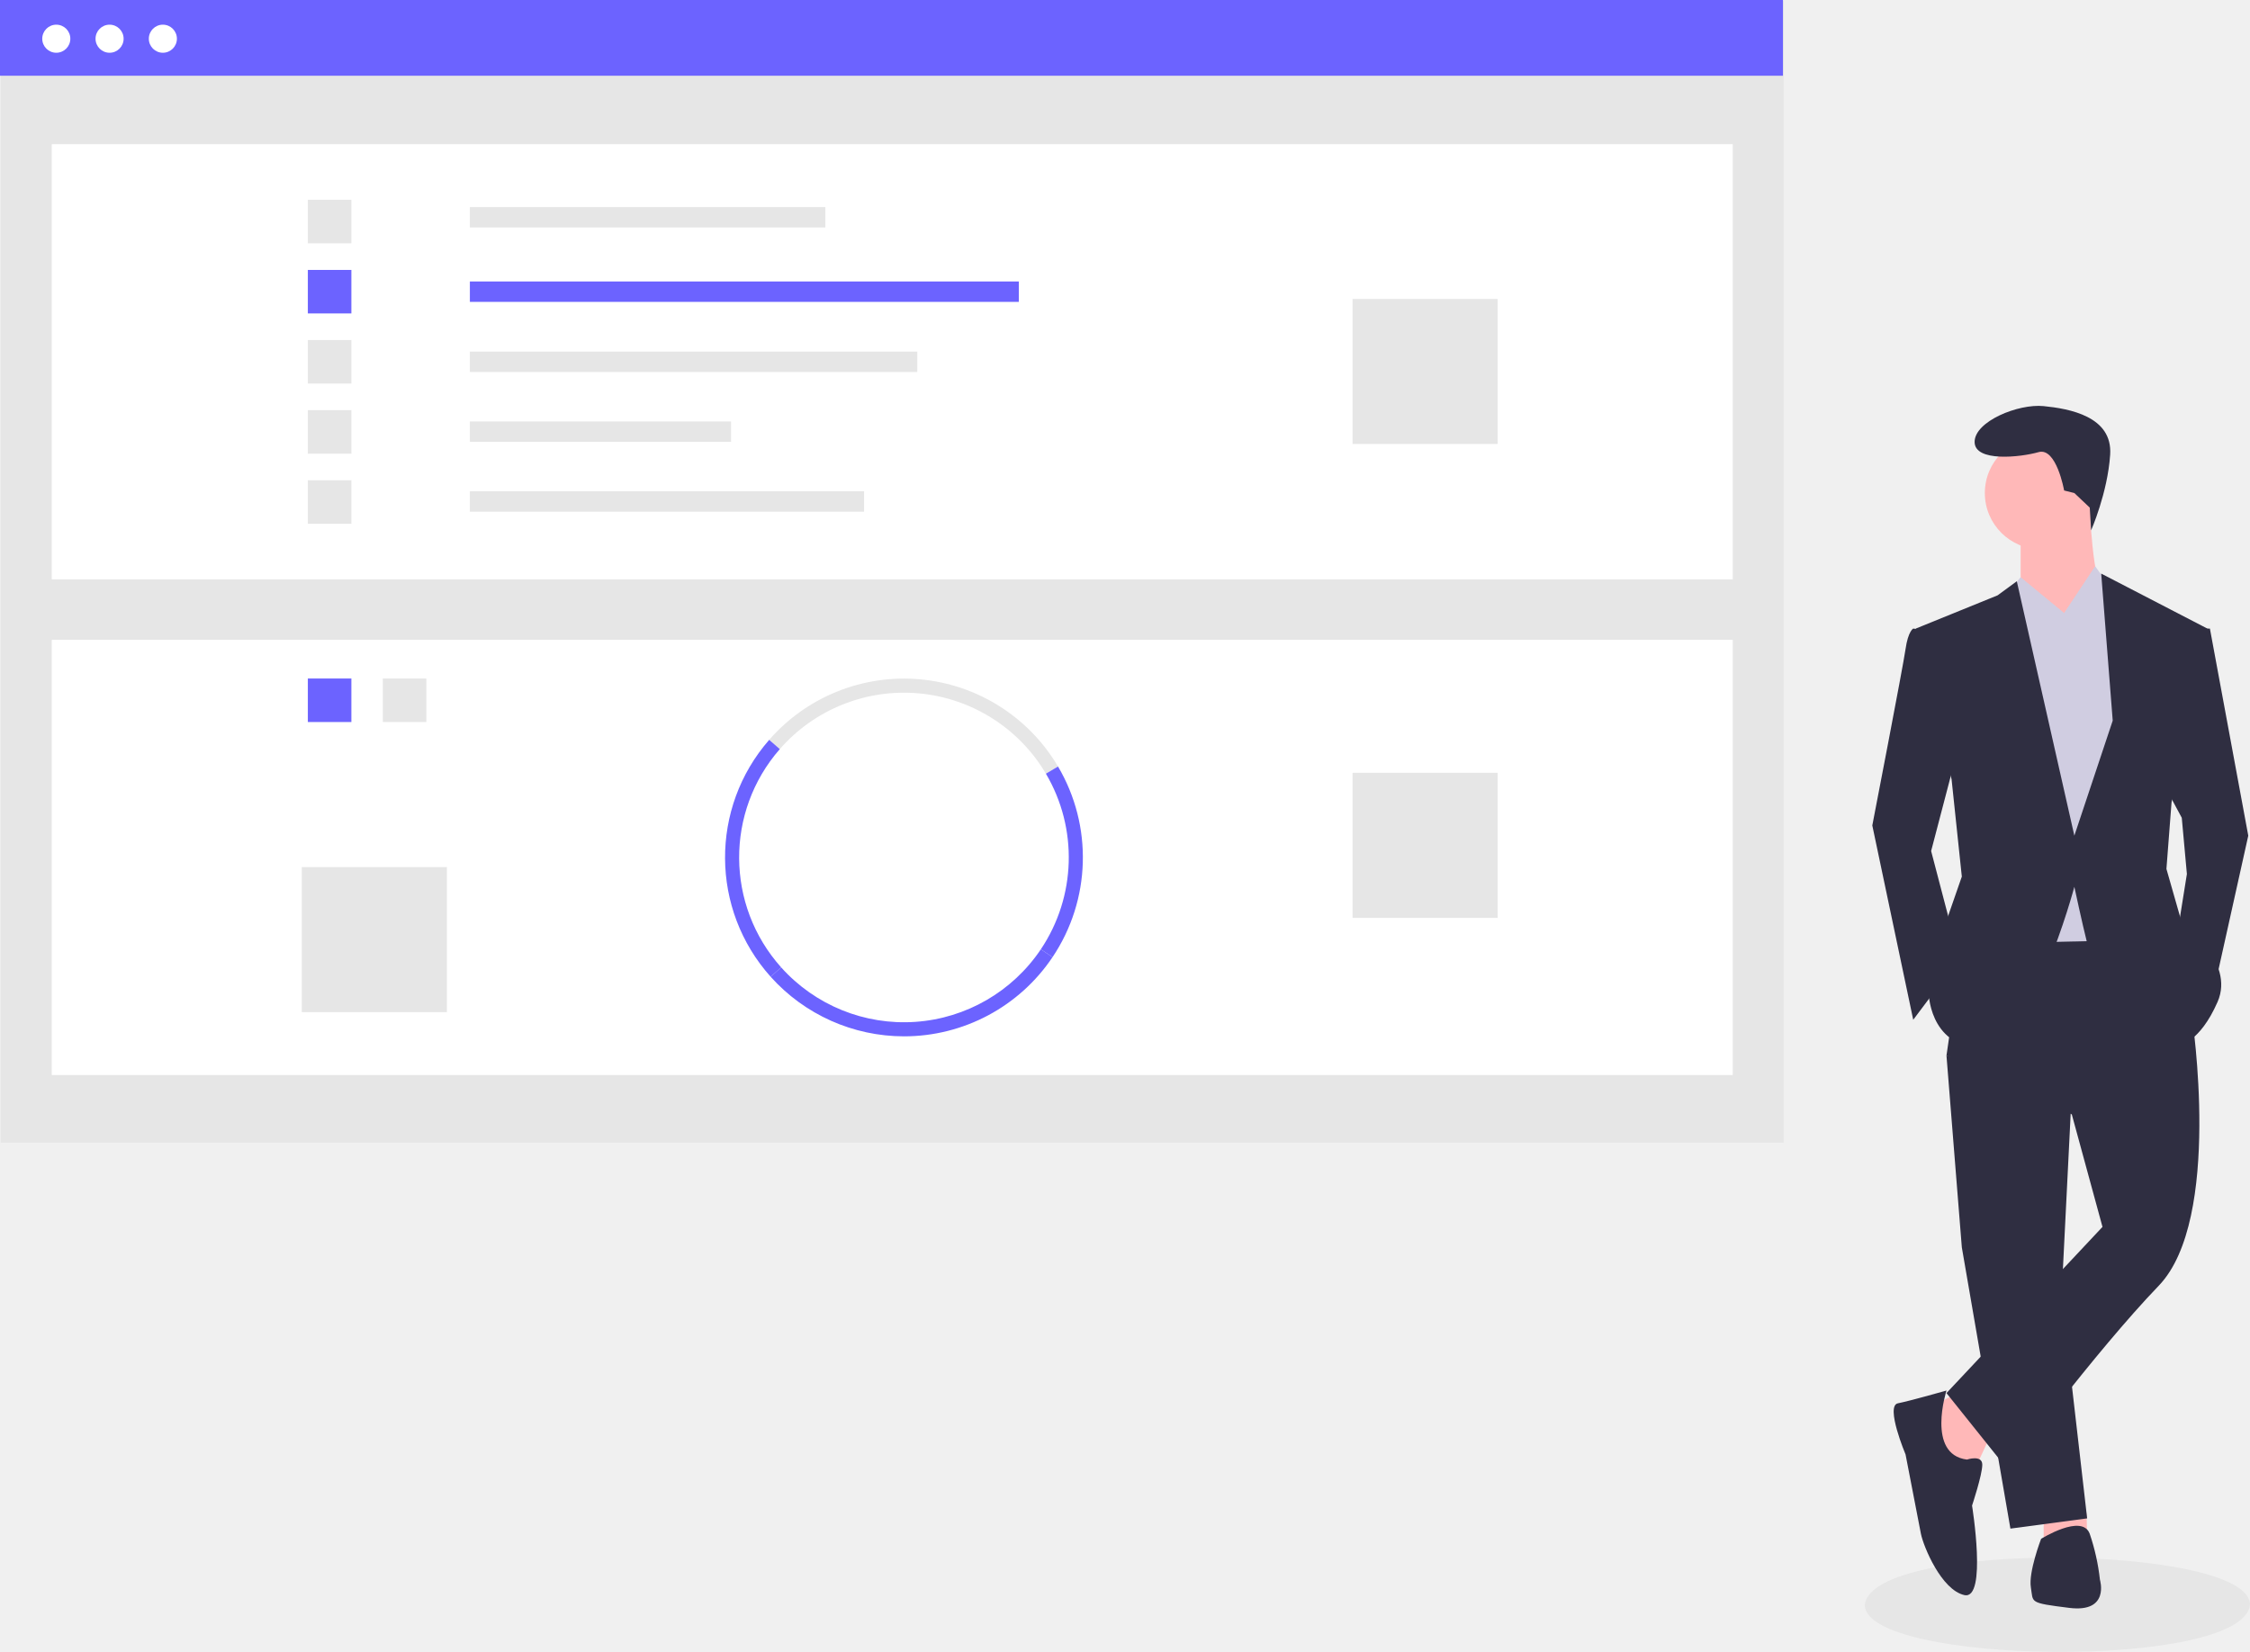
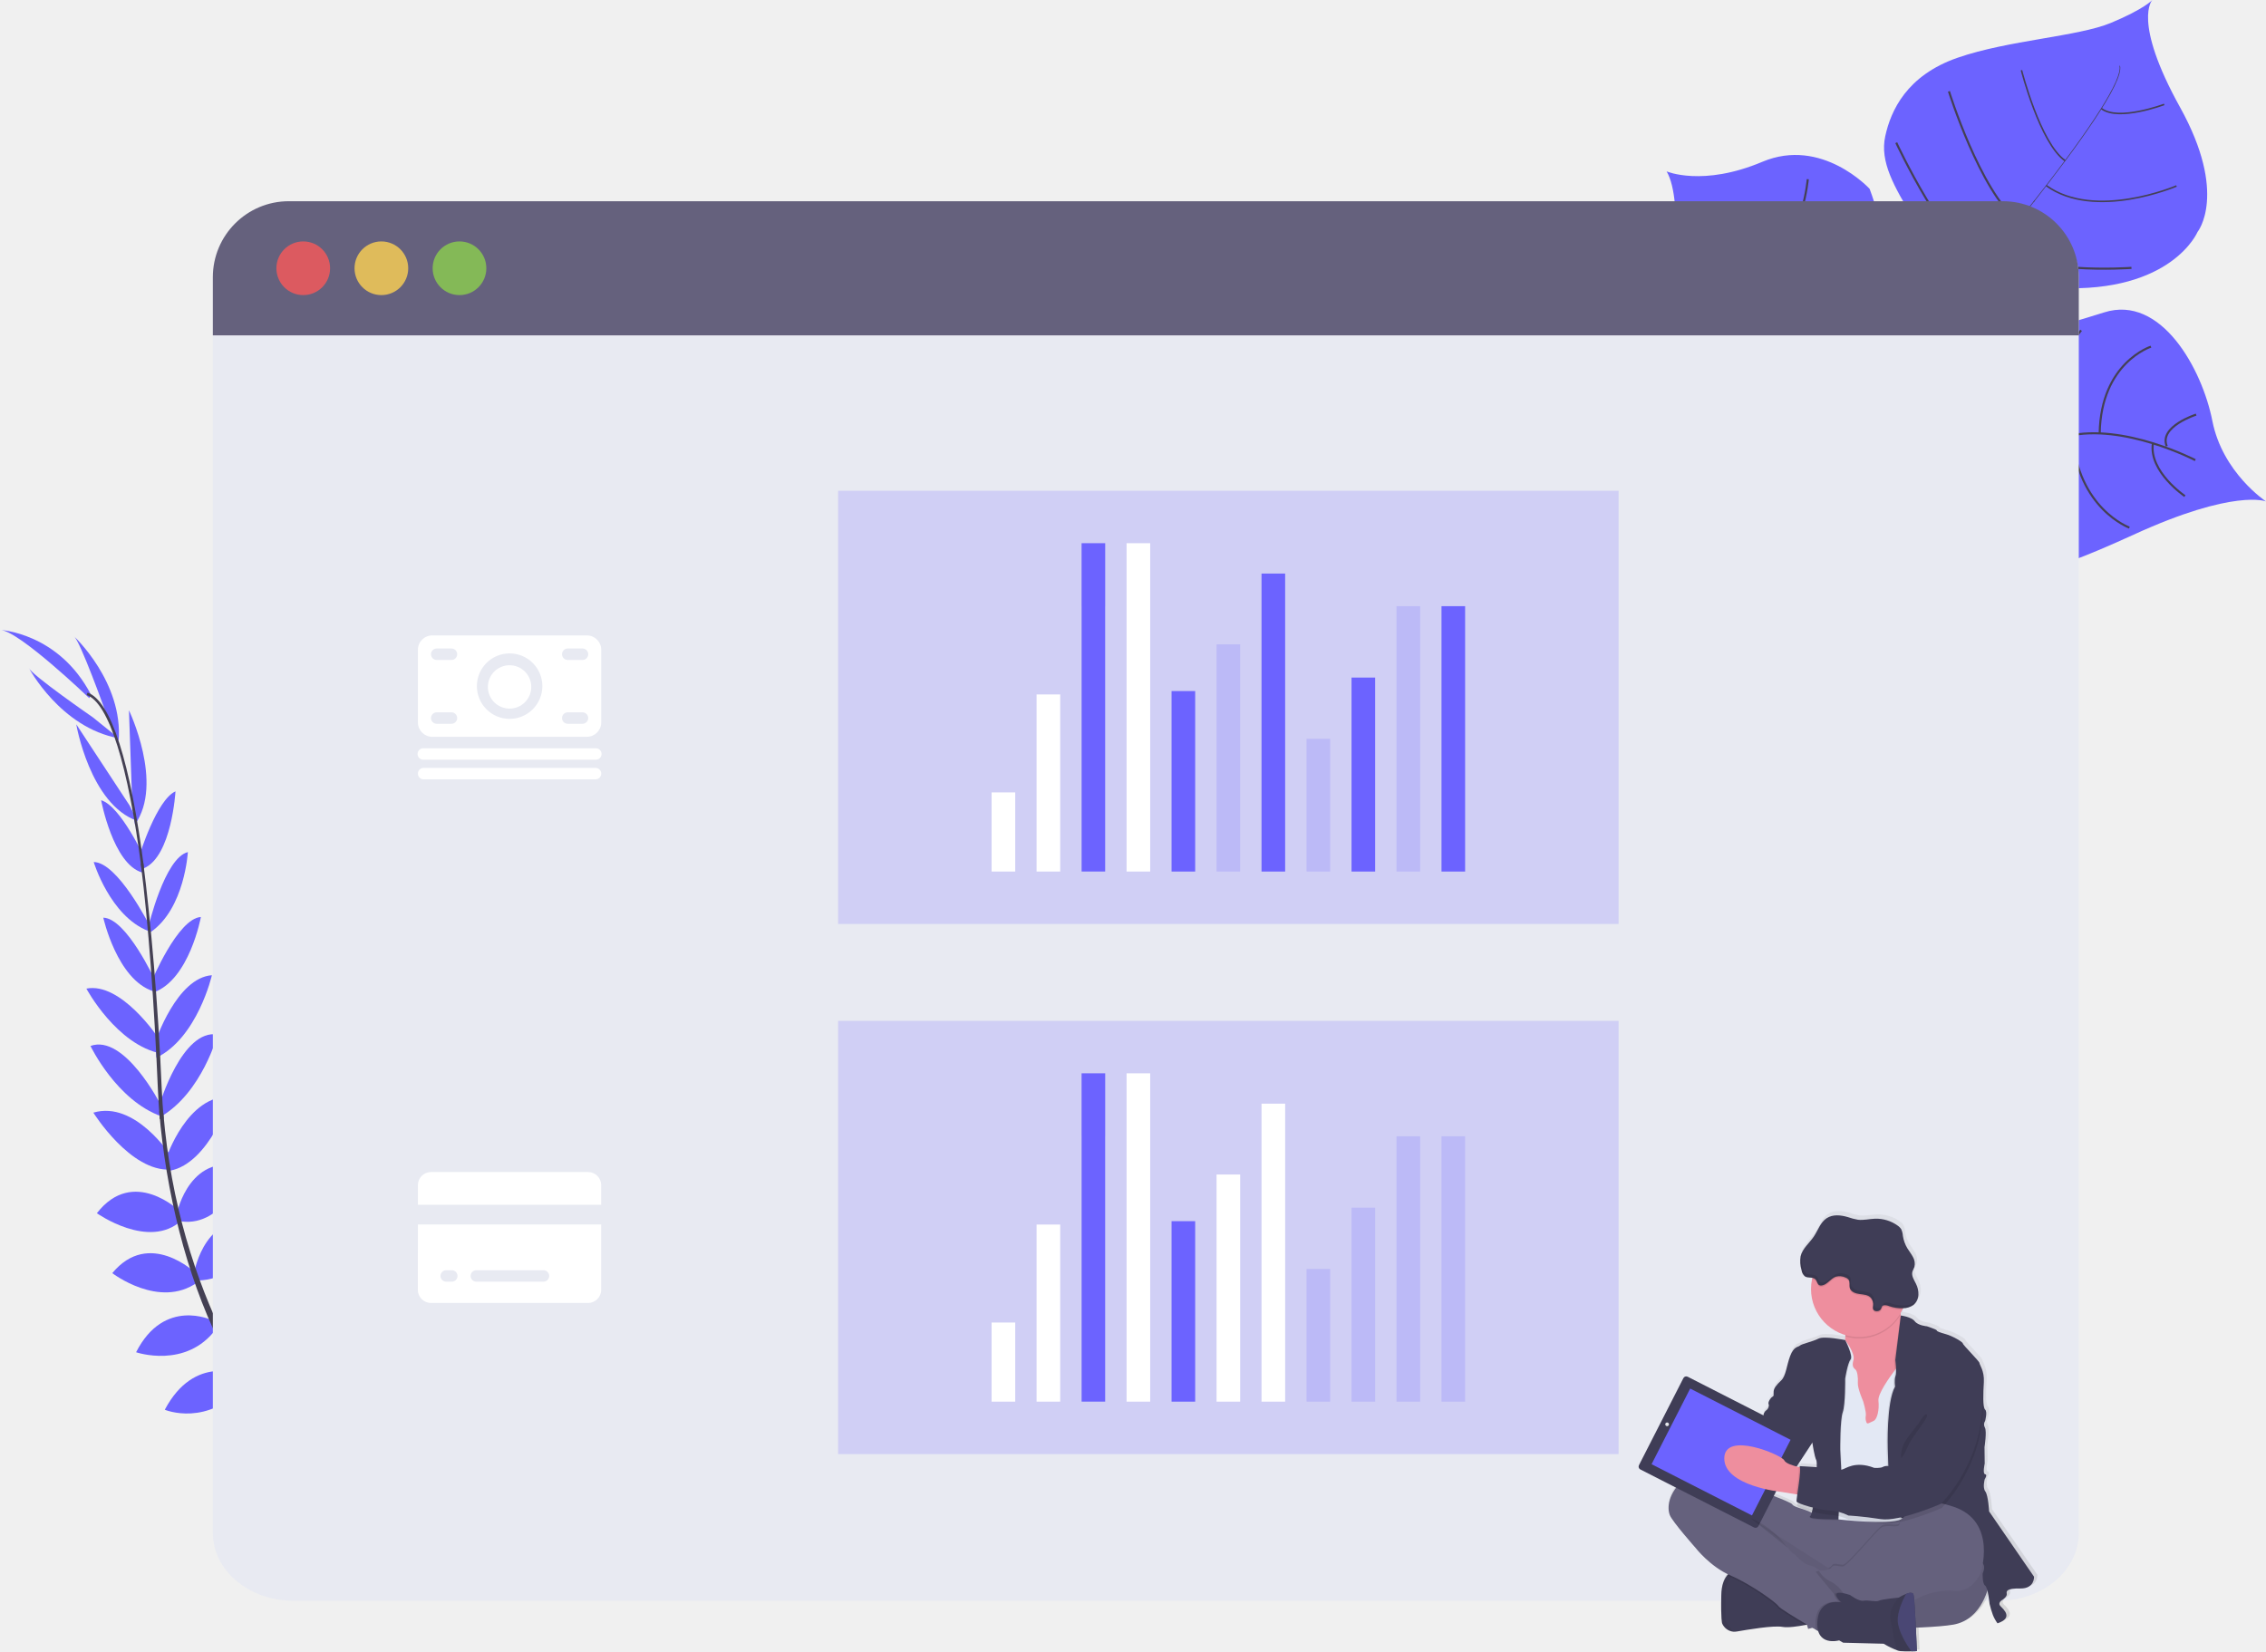
- <svg xmlns="http://www.w3.org/2000/svg" id="a17dd300-7621-4978-a344-c06233c14e82" data-name="Layer 1" width="887.876" height="652.024" viewBox="0 0 887.876 652.024">
-   <path d="M1043.938,757.411c-2.845,25.876-152.226,23.704-151.999-.002C894.784,731.535,1044.164,733.707,1043.938,757.411Z" transform="translate(-156.062 -123.988)" fill="#e6e6e6" />
-   <polygon points="785.259 567.02 779.204 580.14 768.102 579.131 761.038 555.918 772.139 549.863 785.259 567.02" fill="#ffb8b8" />
-   <polygon points="823.372 597.237 823.611 606.38 806.454 607.39 806.454 596.288 823.372 597.237" fill="#ffb8b8" />
-   <polygon points="817.555 430.772 813.518 511.511 823.611 599.316 793.333 603.353 774.158 492.336 768.102 416.642 817.555 430.772" fill="#2f2e41" />
-   <path d="M1021.052,525.492s12.111,79.73-13.12,105.971-59.545,72.666-59.545,72.666L924.164,673.851l61.564-65.601L973.617,563.843l-49.453-23.213,8.074-55.508,72.666-1.009Z" transform="translate(-156.062 -123.988)" fill="#2f2e41" />
-   <circle cx="805.444" cy="194.609" r="22.203" fill="#ffb8b8" />
-   <path d="M980.682,323.643s1.009,31.287,6.055,35.324-18.166,21.194-18.166,21.194l-15.139-24.222V333.735Z" transform="translate(-156.062 -123.988)" fill="#ffb8b8" />
-   <polygon points="814.528 242.043 826.781 223.541 833.703 232.96 843.796 261.219 835.722 371.226 788.287 372.236 782.232 246.08 797.37 227.914 814.528 242.043" fill="#d0cde1" />
-   <path d="M919.118,373.096l-8.074-1.009s-2.018,1.009-3.028,8.074-13.12,69.638-13.12,69.638l16.148,76.703,18.166-24.222L918.109,459.891l11.102-42.388Z" transform="translate(-156.062 -123.988)" fill="#2f2e41" />
-   <polygon points="865.999 248.099 872.054 248.099 887.193 329.847 873.064 393.43 858.934 370.217 862.971 344.986 860.953 322.783 853.888 309.662 865.999 248.099" fill="#2f2e41" />
-   <path d="M932.238,700.091s6.055-2.018,6.055,2.018-4.037,16.148-4.037,16.148,6.055,37.342-3.028,35.324-16.148-19.176-17.157-24.222-6.055-31.287-6.055-31.287-8.074-19.176-3.028-20.185,19.176-5.046,19.176-5.046S916.09,698.072,932.238,700.091Z" transform="translate(-156.062 -123.988)" fill="#2f2e41" />
-   <path d="M961.506,731.378s16.148-10.092,19.176-2.018a84.801,84.801,0,0,1,4.037,18.166s4.037,13.12-12.111,11.102-14.129-2.018-15.139-8.074S961.506,731.378,961.506,731.378Z" transform="translate(-156.062 -123.988)" fill="#2f2e41" />
-   <path d="M974.626,318.597l-4.037-1.009s-3.028-17.157-10.092-15.139-25.231,4.037-25.231-4.037,17.157-15.139,27.25-14.129,27.25,4.037,26.24,19.176-7.522,29.865-7.522,29.865l-.526-8.976Z" transform="translate(-156.062 -123.988)" fill="#2f2e41" />
-   <polygon points="797.37 254.154 814.528 242.043 797.37 227.914 791.414 235.062 797.37 254.154" fill="#d0cde1" />
-   <polygon points="829.666 253.145 814.528 242.043 826.638 223.877 833.703 232.96 829.666 253.145" fill="#d0cde1" />
-   <path d="M912.053,372.087l32.296-13.12,7.569-5.551,22.708,100.42,15.139-45.416-4.542-58.032,41.884,21.699-14.129,68.629-2.018,26.24,6.055,21.194s21.194,15.139,14.129,31.287-15.139,17.157-15.139,17.157-34.314-32.296-36.333-40.37-5.046-22.203-5.046-22.203-17.157,64.592-37.342,63.582-20.185-22.203-20.185-22.203l5.046-22.203,8.074-23.213-4.037-38.351Z" transform="translate(-156.062 -123.988)" fill="#2f2e41" />
-   <rect x="0.3" y="0.399" width="703.576" height="450.601" fill="#e6e6e6" />
-   <rect x="20.419" y="56.915" width="663.338" height="171.773" fill="#fff" />
-   <rect x="185.418" y="81.727" width="140.281" height="8.053" fill="#e6e6e6" />
-   <rect x="185.418" y="111.101" width="216.625" height="8.053" fill="#6c63ff" />
-   <rect x="185.418" y="138.776" width="176.544" height="8.053" fill="#e6e6e6" />
-   <rect x="185.418" y="166.346" width="103.064" height="8.053" fill="#e6e6e6" />
-   <rect x="185.418" y="193.916" width="155.55" height="8.053" fill="#e6e6e6" />
-   <rect x="121.481" y="78.864" width="17.177" height="17.177" fill="#e6e6e6" />
-   <rect x="121.481" y="106.539" width="17.177" height="17.177" fill="#6c63ff" />
-   <rect x="121.481" y="134.213" width="17.177" height="17.177" fill="#e6e6e6" />
-   <rect x="121.481" y="161.888" width="17.177" height="17.177" fill="#e6e6e6" />
-   <rect x="121.481" y="189.562" width="17.177" height="17.177" fill="#e6e6e6" />
-   <rect x="533.736" y="117.99" width="57.258" height="57.258" fill="#e6e6e6" />
-   <rect x="20.419" y="252.546" width="663.338" height="171.773" fill="#fff" />
-   <rect x="151.064" y="267.812" width="17.177" height="17.177" fill="#e6e6e6" />
-   <rect x="121.481" y="267.812" width="17.177" height="17.177" fill="#6c63ff" />
-   <path d="M568.786,429.363a65.046,65.046,0,0,0-105.003-9.7l-4.186-3.658a70.594,70.594,0,0,1,113.973,10.526Z" transform="translate(-156.062 -123.988)" fill="#e6e6e6" />
-   <path d="M571.405,501.782l-4.613-3.102a65.078,65.078,0,0,0,1.994-69.316l4.784-2.832a70.637,70.637,0,0,1-2.164,75.25Z" transform="translate(-156.062 -123.988)" fill="#6c63ff" />
-   <path d="M460.176,509.527a70.59,70.59,0,0,1-.579-93.521l4.186,3.658a65.031,65.031,0,0,0,.534,86.154Z" transform="translate(-156.062 -123.988)" fill="#6c63ff" />
-   <path d="M512.776,533.04a70.709,70.709,0,0,1-52.6-23.514l4.141-3.709a65.043,65.043,0,0,0,102.476-7.138l4.613,3.102A70.554,70.554,0,0,1,512.776,533.04Z" transform="translate(-156.062 -123.988)" fill="#6c63ff" />
-   <rect x="533.736" y="305.032" width="57.258" height="57.258" fill="#e6e6e6" />
-   <rect x="119.095" y="342.249" width="57.258" height="57.258" fill="#e6e6e6" />
-   <rect width="703.576" height="29.89" fill="#6c63ff" />
-   <circle cx="22.212" cy="15.282" r="5.54" fill="#fff" />
-   <circle cx="43.241" cy="15.282" r="5.54" fill="#fff" />
-   <circle cx="64.269" cy="15.282" r="5.54" fill="#fff" />
+ <svg xmlns="http://www.w3.org/2000/svg" id="f885adbf-893a-4cbc-9f2f-51541a368feb" data-name="Layer 1" width="1090.76" height="795.07" viewBox="0 0 1090.76 795.07">
+   <defs>
+     <linearGradient id="b2e9a30e-d699-40a8-8c6a-b63a5f54a941" x1="946.56" y1="846.78" x2="946.56" y2="635.52" gradientUnits="userSpaceOnUse">
+       <stop offset="0" stop-color="gray" stop-opacity="0.25" />
+       <stop offset="0.54" stop-color="gray" stop-opacity="0.12" />
+       <stop offset="1" stop-color="gray" stop-opacity="0.1" />
+     </linearGradient>
+   </defs>
+   <path d="M1145.38,293.87s-15.23-6.19-63.68,16-54.5,19.4-67.05,16-19.53-4.21-33-22.77c0,0-9.48-51.4-18.66-59.37s-48.18,4.54-48.18,4.54S868.06,259,859.15,196.54c0,0,6.32-47.11-2.29-61.56,0,0,17.38,7.49,46.06-4.61s51.65,13,51.65,13,7.23,18.73,6.47,29.89,3.83,15.36,17.51,10c0,0,6.72-9.56-2.8-25.36s-16.31-27.57-13.65-39.85,10.29-29.28,34.83-37.79,57.87-10.15,73.87-16.81,19.87-11,19.87-11-9.84,9.86,13.35,51.68,8.41,60,8.41,60-12.34,29.4-66.81,27c0,0-52.49,1.92-23.87,24.18,0,0,18.32-3.73,45.72-12.44s47.18,27.23,52.09,52.24S1145.38,293.87,1145.38,293.87Z" transform="translate(-54.62 -52.46)" fill="#6c63ff" />
+   <path d="M1074.83,84.17l.28-.07c2.11,8-21.35,40-41.4,65.53l-.24-.18C1061.76,113.49,1076.45,90.31,1074.83,84.17Z" transform="translate(-54.62 -52.46)" fill="#444053" />
+   <path d="M1033.89,148.92l.12.33c-16,20.36-36.17,44.66-52.29,62.66-1.53,1.72-3.06,3.52-4.53,5.36l-.46-.37c1.48-1.85,3-3.66,4.55-5.38C997.4,193.53,1017.88,169.28,1033.89,148.92Z" transform="translate(-54.62 -52.46)" fill="#444053" />
+   <path d="M977.12,216.41l.32.55c-29.34,36.63-31.28,93.51-31.35,94l-6.19-7.14C940,303.32,947.57,253.3,977.12,216.41Z" transform="translate(-54.62 -52.46)" fill="#444053" />
+   <path d="M1111.35,274s-34.6-18-61.56-11.53-87.67-22.81-87.67-22.81-25.77-10.47-31-22.41c0,0-17.69-18.69-18.7-28.38s-18.22-34-29.45-34.93" transform="translate(-54.62 -52.46)" fill="none" stroke="#444053" stroke-miterlimit="10" />
+   <path d="M1106.34,291.32s-17.42-11.74-15.4-25.42" transform="translate(-54.62 -52.46)" fill="none" stroke="#444053" stroke-miterlimit="10" />
+   <path d="M1079.61,306.48s-24.91-9.05-27.42-44.52" transform="translate(-54.62 -52.46)" fill="none" stroke="#444053" stroke-miterlimit="10" />
+   <path d="M1039.4,315.66s-23.81-19.76-15.91-54.28" transform="translate(-54.62 -52.46)" fill="none" stroke="#444053" stroke-miterlimit="10" />
+   <path d="M991.09,306s-15.87-33.25-1.75-54.89" transform="translate(-54.62 -52.46)" fill="none" stroke="#444053" stroke-miterlimit="10" />
+   <path d="M1111.75,252.08s-18,5.72-14.15,15.2" transform="translate(-54.62 -52.46)" fill="none" stroke="#444053" stroke-miterlimit="10" />
+   <path d="M1090,219.37s-24.11,7.65-24.68,41.76" transform="translate(-54.62 -52.46)" fill="none" stroke="#444053" stroke-miterlimit="10" />
+   <path d="M1056.38,211.5s-21.94,27.09-20.34,51.71" transform="translate(-54.62 -52.46)" fill="none" stroke="#444053" stroke-miterlimit="10" />
+   <path d="M1018,222.12s-21.8,20.84-19,32.43" transform="translate(-54.62 -52.46)" fill="none" stroke="#444053" stroke-miterlimit="10" />
+   <path d="M1004.8,214.76s-20.44,3.67-23.3-3" transform="translate(-54.62 -52.46)" fill="none" stroke="#444053" stroke-miterlimit="10" />
+   <path d="M978.24,190.08s10.33,13.68,13,10.62" transform="translate(-54.62 -52.46)" fill="none" stroke="#444053" stroke-miterlimit="10" />
+   <path d="M1080.62,181.43s-51.53,3.74-63.19-11.79" transform="translate(-54.62 -52.46)" fill="none" stroke="#444053" stroke-miterlimit="10" />
+   <path d="M967.4,121.16s24.18,51.9,41.73,58.51" transform="translate(-54.62 -52.46)" fill="none" stroke="#444053" stroke-miterlimit="10" />
+   <path d="M992.76,96.44s14.85,47.74,33.25,62.64" transform="translate(-54.62 -52.46)" fill="none" stroke="#444053" stroke-miterlimit="10" />
+   <path d="M1102.3,142s-39.18,16.82-62.71-.19" transform="translate(-54.62 -52.46)" fill="none" stroke="#444053" stroke-miterlimit="10" stroke-width="0.75" />
+   <path d="M1027.67,86.26s8.95,35.1,21,43.57" transform="translate(-54.62 -52.46)" fill="none" stroke="#444053" stroke-miterlimit="10" stroke-width="0.75" />
+   <path d="M1096.39,102.73s-22,8.33-30.25,2" transform="translate(-54.62 -52.46)" fill="none" stroke="#444053" stroke-miterlimit="10" stroke-width="0.75" />
+   <path d="M959.38,201.55s-.06,30.59-8.34,32.76" transform="translate(-54.62 -52.46)" fill="none" stroke="#444053" stroke-miterlimit="10" />
+   <path d="M891.3,241.18S924.37,244,939.62,227" transform="translate(-54.62 -52.46)" fill="none" stroke="#444053" stroke-miterlimit="10" />
+   <path d="M950.84,165.41s-8,31-30.08,39.38" transform="translate(-54.62 -52.46)" fill="none" stroke="#444053" stroke-miterlimit="10" />
+   <path d="M871.46,208.5s23.41,8.14,43.54-12.59" transform="translate(-54.62 -52.46)" fill="none" stroke="#444053" stroke-miterlimit="10" />
+   <path d="M924.81,138.74s-2.21,26.35-16.53,38.68" transform="translate(-54.62 -52.46)" fill="none" stroke="#444053" stroke-miterlimit="10" />
+   <path d="M872.35,168.35s19.43.13,24-6.2" transform="translate(-54.62 -52.46)" fill="none" stroke="#444053" stroke-miterlimit="10" />
+   <path d="M242.53,795.07s13.31-8.78,26.5-2.53c0,0-4.06,7.82-20.76,7.08Z" transform="translate(-54.62 -52.46)" fill="#6c63ff" />
+   <path d="M240.9,795.54S236.85,811,247,821.45c0,0,6.11-6.36.05-21.93Z" transform="translate(-54.62 -52.46)" fill="#6c63ff" />
+   <path d="M224.3,780.74s1-13.12,30.6-8.77c0,0,.14,8.46-10.26,12.47S229.49,785.07,224.3,780.74Z" transform="translate(-54.62 -52.46)" fill="#6c63ff" />
+   <path d="M222.48,780.65s-12.52,4-1.36,31.79c0,0,8.26-1.84,9.72-12.89S227.91,784.67,222.48,780.65Z" transform="translate(-54.62 -52.46)" fill="#6c63ff" />
+   <path d="M205.71,762s-1.69-21.58,28.57-19.36c0,0,2.15,19.53-23.22,24.55Z" transform="translate(-54.62 -52.46)" fill="#6c63ff" />
+   <path d="M185.72,737.68s4.14-24.45,34.39-17.16c0,0,.12,21.14-29.46,23Z" transform="translate(-54.62 -52.46)" fill="#6c63ff" />
+   <path d="M171.1,712.5s7-23.88,36.92-16.69c0,0-7.13,21.42-34.93,21.09Z" transform="translate(-54.62 -52.46)" fill="#6c63ff" />
+   <path d="M157.22,687.9s6.79-24.72,35.72-17.3c0,0-9.66,23.49-33.82,21.51Z" transform="translate(-54.62 -52.46)" fill="#6c63ff" />
+   <path d="M148.27,664.53s5.22-30.23,32.2-23.54c0,0-7.84,27.5-30.21,27.94Z" transform="translate(-54.62 -52.46)" fill="#6c63ff" />
+   <path d="M139.88,636.3s6.27-30.47,33.54-21.61c0,0-10.71,28.8-31.64,25.82Z" transform="translate(-54.62 -52.46)" fill="#6c63ff" />
+   <path d="M134.69,610s9.94-30.48,31.05-29.65c0,0-10.17,32.19-29.29,35.76Z" transform="translate(-54.62 -52.46)" fill="#6c63ff" />
+   <path d="M131.39,584.39s10.82-36.69,28-33.85c0,0-7.49,28-27.39,39.57Z" transform="translate(-54.62 -52.46)" fill="#6c63ff" />
+   <path d="M129.51,553.77S139.66,523.2,156.62,522c0,0-6.91,30.08-26.73,39.73Z" transform="translate(-54.62 -52.46)" fill="#6c63ff" />
+   <path d="M127.46,525.26s12.66-30.61,23.86-31.3c0,0-5.49,30.14-22.74,36.32Z" transform="translate(-54.62 -52.46)" fill="#6c63ff" />
+   <path d="M126.05,498.71s7.78-33.24,19-36c0,0-1.53,27.18-17.85,38.48Z" transform="translate(-54.62 -52.46)" fill="#6c63ff" />
+   <path d="M121.85,464s8.18-26.49,17.24-30.53c0,0-1.79,31.23-15.14,37Z" transform="translate(-54.62 -52.46)" fill="#6c63ff" />
+   <path d="M118.34,441.14l-1.65-46.71s16.92,35.26,2.9,54.95Z" transform="translate(-54.62 -52.46)" fill="#6c63ff" />
+   <path d="M105.26,394.72s-12.2-34.11-15.13-36c0,0,23.93,22.13,21.59,50.6Z" transform="translate(-54.62 -52.46)" fill="#6c63ff" />
+   <path d="M204.89,761.89s-21.46-2.81-20.82,27.52c0,0,19.4,3.16,25.73-21.92Z" transform="translate(-54.62 -52.46)" fill="#6c63ff" />
+   <path d="M184.7,736.87s-24.8-.09-22.78,31c0,0,20.81,3.72,27.68-25.1Z" transform="translate(-54.62 -52.46)" fill="#6c63ff" />
+   <path d="M170.86,714.51S148.35,704,133.94,731.2c0,0,20.8,8.79,38.91-12.29Z" transform="translate(-54.62 -52.46)" fill="#6c63ff" />
+   <path d="M156.72,688.13s-23.05-11.24-36.59,15.39c0,0,24,8.26,38.49-11.18Z" transform="translate(-54.62 -52.46)" fill="#6c63ff" />
+   <path d="M148.56,665.19s-22.18-21.2-39.89.24c0,0,22.67,17.44,40.91,4.48Z" transform="translate(-54.62 -52.46)" fill="#6c63ff" />
+   <path d="M141.14,635.58s-22.32-21.68-39.89,1c0,0,25.06,17.78,40.68,3.55Z" transform="translate(-54.62 -52.46)" fill="#6c63ff" />
+   <path d="M137,609.16s-17.19-27-37.44-21c0,0,17.84,28.66,37.25,27.38Z" transform="translate(-54.62 -52.46)" fill="#6c63ff" />
+   <path d="M131.9,584.22s-17.35-34.09-33.72-28.17c0,0,12.49,26.2,34.16,33.9Z" transform="translate(-54.62 -52.46)" fill="#6c63ff" />
+   <path d="M130.7,552s-17.81-26.84-34.5-23.56c0,0,14.56,27.21,36.23,31.32Z" transform="translate(-54.62 -52.46)" fill="#6c63ff" />
+   <path d="M129.34,524.66s-13.8-30.11-25-30.37c0,0,6.63,29.9,24.1,35.43Z" transform="translate(-54.62 -52.46)" fill="#6c63ff" />
+   <path d="M126.61,498.05s-15.35-30.49-26.88-30.55c0,0,7.86,26.07,26.36,33.24Z" transform="translate(-54.62 -52.46)" fill="#6c63ff" />
+   <path d="M124.3,465.84s-11.48-25.24-21-28.1c0,0,5.74,30.76,19.72,34.79Z" transform="translate(-54.62 -52.46)" fill="#6c63ff" />
+   <path d="M117,440.26,91.33,401.19s6.57,38.54,29.39,46.52Z" transform="translate(-54.62 -52.46)" fill="#6c63ff" />
+   <path d="M99.37,397.87S69.56,377.29,68.48,374c0,0,15.21,28.83,43.32,33.91Z" transform="translate(-54.62 -52.46)" fill="#6c63ff" />
+   <path d="M97.59,388.61s-34.23-32.9-43-32.87c0,0,28.23,1.29,43.79,31.12Z" transform="translate(-54.62 -52.46)" fill="#6c63ff" />
+   <path d="M124,470.72l-1.25.16c-6.43-50.35-15.81-80.1-26.41-83.78l.42-1.19C108,389.81,117.38,419.14,124,470.72Z" transform="translate(-54.62 -52.46)" fill="#444053" />
+   <path d="M133.42,591.1l-1.88.16c-.4-4.7-.7-9.51-.91-14.3-1.79-41.68-4.58-79.94-8.24-108.63l1.09-1.34c3.67,28.73,7.24,68.16,9,109.88C132.73,581.64,133,586.42,133.42,591.1Z" transform="translate(-54.62 -52.46)" fill="#444053" />
+   <path d="M277.68,819c-.33-.15-33.49-14.95-67.92-50.28a273.54,273.54,0,0,1-49.65-70.34C144.2,666,134.5,626.19,131.25,587.5l2,.92c7.31,86.84,46.84,146.21,78.28,178.5,34.09,35,66.88,49.67,67.21,49.81Z" transform="translate(-54.62 -52.46)" fill="#444053" />
+   <path d="M1055.26,185.73V790.57c0,18-17.35,32.61-38.78,32.61H195.85c-21.42,0-38.77-14.63-38.77-32.61V185.73c0-18,17.35-36.39,38.77-36.39l820.59,2C1037.86,151.33,1055.26,167.71,1055.26,185.73Z" transform="translate(-54.62 -52.46)" fill="#e8eaf2" />
+   <path d="M1055.26,185.91v28H157.08v-28a36.57,36.57,0,0,1,36.57-36.57h825A36.58,36.58,0,0,1,1055.26,185.91Z" transform="translate(-54.62 -52.46)" fill="#65617d" />
+   <circle cx="145.97" cy="129.16" r="12.92" fill="#fa5959" opacity="0.8" />
+   <circle cx="183.58" cy="129.16" r="12.92" fill="#fed253" opacity="0.8" />
+   <circle cx="221.18" cy="129.16" r="12.92" fill="#8ccf4d" opacity="0.8" />
+   <path d="M1035.31,810.63,1013.48,779s-.41-7.83-1.84-9.66-.3-5.91-.3-5.91,1.53-2.24.2-2.44-.2-5.19-.2-5.19l-.11-7.94s1.23-7.63.21-9.46a3,3,0,0,1,.1-3.25s1.22-4.38,0-5.5-.92-7.94-.61-13.33-2.14-8.44-2.14-9.26-8.06-8.75-8.06-9.46-5.1-3.67-8.16-4.48-4.59-1.42-4.49-1.83-4.79-2-4.79-2-4.29-.3-5.92-2.44-6.62-2.75-6.76-2.77-.07-.29-.1-.43l-.09-.46c.38-.64.74-1.31,1.06-2l.29-.62a8.7,8.7,0,0,0,5-1.56,6.87,6.87,0,0,0,2.44-4.88,10.67,10.67,0,0,0-1.19-5.42c-.9-1.84-2.21-3.73-1.76-5.72.2-.86.71-1.61,1-2.45a6.5,6.5,0,0,0-.73-4.82c-.78-1.48-1.85-2.78-2.71-4.21a16.52,16.52,0,0,1-2.16-6,9.29,9.29,0,0,0-.79-3.24,6.17,6.17,0,0,0-1.79-1.81,17.85,17.85,0,0,0-11-3.32c-2.78.09-5.55.84-8.31.5a29.23,29.23,0,0,1-4.84-1.27c-3.42-1-7.37-1.43-10.35.53s-4.16,5.81-6.18,8.82c-1.79,2.67-4.4,4.9-5.76,7.72,0-.05,0-.11,0-.16a9.57,9.57,0,0,0-.76,2.06,14.71,14.71,0,0,0,.45,6.74,4.74,4.74,0,0,0,1.65,3c1,.64,2.39.49,3.57.7,0,.19-.1.38-.14.58a23.28,23.28,0,0,0,16.17,27.17c0,.21,0,.42,0,.62a14,14,0,0,1-.11,1.75h0s-10.25-2.11-13-.68-8.16,2.54-9,3.36-2.86.2-4.7,5-2,9.67-4.38,11.91-3.57,3.76-3.67,5.39.3,2-.62,2.54-2.24,2.65-1.83,3.46a2.91,2.91,0,0,1-1.12,3.06,3.37,3.37,0,0,0-1.43,3s-.61,2.24-2,2.75-2.35,3.86-2.35,3.86l-4.62,5.32-9.17-10.14a3.88,3.88,0,0,0-5.46-.28l-4.5,4a8.92,8.92,0,0,0-4.5,2.68,11.8,11.8,0,0,0-2.34,3.47l-2.46,2.22a6.26,6.26,0,0,0-.63,6.92l5.87,6.49,0,.06A10.37,10.37,0,0,0,866,762.7c-8.77,7.73-8.88,14.86-7.55,18.11s12.44,15.78,12.44,15.78,6.46,8.39,15.78,12.86h0l-.07.07c-.18.2-.37.41-.55.64l-.15.19a2.43,2.43,0,0,1-.14.2l-.16.24-.13.2-.18.3-.11.19-.21.4s-.05.08-.07.13-.17.36-.25.55a1.8,1.8,0,0,0-.08.21c-.06.13-.11.27-.16.4l-.09.27c0,.13-.09.26-.13.39l-.09.29-.12.45c0,.09-.05.18-.08.27s-.11.48-.16.73a2.5,2.5,0,0,1-.05.29l-.09.53c0,.12,0,.24-.05.37l-.06.5c0,.13,0,.26,0,.39s0,.38,0,.58l0,.36c0,.32,0,.64,0,1-.21,11.91.49,13.64.49,13.64a6.6,6.6,0,0,0,5.41,4.06,7.07,7.07,0,0,0,1.75-.09c5.3-.92,17.74-3.06,22.13-2.24,2.64.49,7.52-.24,11-.89l.92-.18.64,2,2-.55,1.72,1c.45.27.82.48,1.08.62,2,6.83,10.18,4.5,10.18,4.5l1.94,1.12,19.68.51a39.93,39.93,0,0,0,7,3.34,6.44,6.44,0,0,0,1,.22,46.07,46.07,0,0,0,5.49.1c1.51,0,2.67-.1,2.67-.1s-.2-5.35-.48-11.33a160.37,160.37,0,0,0,18.23-1.49c10.51-1.85,14.9-11.41,16.51-16.52a47.54,47.54,0,0,1,1,6.34,47.23,47.23,0,0,0,1.63,5.5,18.57,18.57,0,0,0,2.25,4.07c7.75-2.65,3.06-6.62,1.43-8.35s1.12-3.15,1.12-3.15,2.14-1.43,1.94-2.75-.31-2.75,6.63-2.64S1035.31,810.63,1035.31,810.63Zm-107.71-65c.09.59,1.06,6.85,1.93,8.5a10.86,10.86,0,0,1,.23,3.36c-4.11-.33-8.39-.51-8.39-.51a1,1,0,0,1,.22.53l-.64-.15-.94-.23,7.57-11.51Zm-15,23.87,7.12,1.12.59.1a25.2,25.2,0,0,0-.37,3.36c0,.1.17.23.39.38a9,9,0,0,0-.13,1.68c.11.56,3.44,1.78,7.25,2.79-.05.21-.1.4-.16.58h0c-3.37-1.77-8.67-2.6-9.28-3.91S899.34,768,899.34,768s-.66-.35-1.8-.9l4.76.9,1.3-.13A70.63,70.63,0,0,0,912.6,769.52Z" transform="translate(-54.62 -52.46)" fill="url(#b2e9a30e-d699-40a8-8c6a-b63a5f54a941)" />
+   <path d="M1012.09,815.05s-2.83,17.09-17.19,19.61-62.27,2-62.27,2-27.39-4-37.3-27.1-16.27-32.34-7.78-32.75,54.28,15.47,56.91,15.67S1014.62,757.33,1012.09,815.05Z" transform="translate(-54.62 -52.46)" fill="#65617d" />
+   <path d="M1012.09,815.05s-2.83,17.09-17.19,19.61-62.27,2-62.27,2-27.39-4-37.3-27.1-16.27-32.34-7.78-32.75,54.28,15.47,56.91,15.67S1014.62,757.33,1012.09,815.05Z" transform="translate(-54.62 -52.46)" opacity="0.05" />
+   <path d="M883.59,834.06a6.55,6.55,0,0,0,5.36,4,6.91,6.91,0,0,0,1.73-.09c5.26-.91,17.59-3,21.94-2.22,2.61.48,7.45-.24,10.89-.89,2.29-.43,4-.83,4-.83s-4.05-13.45-4.55-13.85-18.2-11-18.2-11l-14-1h0a7.42,7.42,0,0,0-4.75,2.79c-1.48,1.79-2.75,4.73-2.83,9.54C882.9,832.34,883.59,834.06,883.59,834.06Z" transform="translate(-54.62 -52.46)" fill="#3f3d56" />
+   <path d="M883.59,834.06a6.55,6.55,0,0,0,5.36,4,56.39,56.39,0,0,1-3.8-5.55l.07-9.8a17.28,17.28,0,0,1,5.5-14.56h0s-7.38.5-7.58,12.33S883.59,834.06,883.59,834.06Z" transform="translate(-54.62 -52.46)" opacity="0.05" />
+   <path d="M944.36,812.63l13-10.21,20.52-20.22s-2.21-.11-5.56-.25c-.83.53-3.16,2.2-3.25,4.22-.1,2.47-5.54.17-8.37,1.59s-16.68,19.14-19.11,19-4.35-1.23-5.36.49l-.07.11Z" transform="translate(-54.62 -52.46)" opacity="0.1" />
+   <path d="M885.93,811l1.42.65c9.9,4.24,22.13,13.14,23,14.76.56,1,7.65,5.28,13.12,8.51,2.29-.43,4-.83,4-.83s-4.05-13.45-4.55-13.85-18.2-11-18.2-11l-14-1h0A7.42,7.42,0,0,0,885.93,811Z" transform="translate(-54.62 -52.46)" opacity="0.1" />
+   <path d="M858.43,782c1.32,3.23,12.34,15.67,12.34,15.67s7,9.09,16.88,13.34,22.14,13.14,23.05,14.76c.58,1,8.48,5.79,14,9.06l1.25.73,2.76,1.6,1.46.84,6.75-5.45c3.33-2.7,6.64-5.42,6.69-5.57.1-.3,1.42-3.74,1.11-3.94-.15-.11-.85-1.5-2.13-3.13a14.19,14.19,0,0,0-5.15-4.25,14.67,14.67,0,0,1-6.67-7s-.44-.32-1.11-.74a13.39,13.39,0,0,0-4.55-2c-2.22-.28-6.36-4.83-6.36-4.83a12.45,12.45,0,0,1-3.95-4.14c-1.06-2.22-16.74-13-18.19-14l38,24.41,9.09,5.84,13-10.21,20.53-20.21s-2.76-.14-6.78-.31c-10-.43-27.68-1.11-29.92-.6a17.19,17.19,0,0,1-5.56.36s-5,.23-8.39-1.54-8.59-2.58-9.2-3.89-18.5-7.57-18.5-7.57-24.36-12.94-33.06-5.26S857.12,778.76,858.43,782Z" transform="translate(-54.62 -52.46)" fill="#65617d" />
+   <path d="M937,707.8l3.13,10.41,4,23.45,14.86,1,4.3-7.13,4.29-7.12s2.68-9.48,4.6-18.64c1.7-8.12,2.81-16,1-16.84-1.64-.76-2.72-3.49-3.42-6.43-.09-.36-.17-.73-.24-1.1a56.73,56.73,0,0,1-1-7.54s-31.14-1.61-26.79,11.23a20.31,20.31,0,0,1,1.17,6.82,16.14,16.14,0,0,1-.1,1.74A14.56,14.56,0,0,1,937,707.8Z" transform="translate(-54.62 -52.46)" fill="#ee8e9e" />
+   <path d="M930.51,706.08l1.11,17.69,2.53,15.06,2.83,7L939.51,784s24.37,2.82,30.3-.05a2.64,2.64,0,0,0,1.07-.84C978,772.27,975.7,741,975.7,741l2.73-20.21-1.82-10.5-4.4-.46-3.39-.37s-.76.94-1.86,2.4c-3,4-8.51,11.74-8.14,15,.5,4.45-.61,9-2.33,9.71s-3.13,1.92-3.44.7a5.51,5.51,0,0,1-.3-3.23c.3-1.72-1.31-7-1.31-7s-2.73-6.16-2.53-8.79-.3-5.66-1.11-6.37-1.92-1.42-1-4.65-4-9.53-4-9.53Z" transform="translate(-54.62 -52.46)" fill="#e3e8f4" />
+   <path d="M962.71,750.26l1,30.23,5.84,3.23a2.54,2.54,0,0,0,1.07-.83c7.16-10.82,4.81-42.13,4.81-42.13l2.73-20.22-1.82-10.49-4.39-.47c1.7-8.11,2.81-16,1-16.84-1.64-.76-2.72-3.49-3.42-6.42h0l-3.15,21.38s.26,1.93.35,3.92a11,11,0,0,1-.25,3.76c-.71,1.82-.2,5.06-.2,5.06-1.83,3.21-2.74,9.16-3.18,14.9C962.48,743,962.71,750.26,962.71,750.26Z" transform="translate(-54.62 -52.46)" opacity="0.1" />
+   <path d="M969.59,685.83s5.1.64,6.71,2.76,5.87,2.43,5.87,2.43,4.85,1.61,4.75,2,1.41,1,4.45,1.82,8.08,3.74,8.08,4.45,8,8.59,8,9.4,2.43,3.84,2.12,9.2-.6,12.13.61,13.24,0,5.46,0,5.46a3,3,0,0,0-.1,3.23c1,1.82-.2,9.4-.2,9.4l.1,7.89s-1.11,5,.2,5.15-.2,2.43-.2,2.43-1.11,4,.3,5.86,1.82,9.61,1.82,9.61l21.63,31.44s.31,5.76-6.57,5.66-6.77,1.31-6.57,2.63-1.92,2.72-1.92,2.72-2.73,1.42-1.11,3.14,6.27,5.66-1.42,8.29a18.58,18.58,0,0,1-2.22-4,45.59,45.59,0,0,1-1.62-5.45s-.71-7.69-2.12-8.7S1009,810,1009,810s2-3.94-.81-5.56-43.88-24.36-43.88-24.36l-1-30.23s-.7-22.34,3.54-29.82c0,0-.5-3.24.2-5.06s-.1-7.68-.1-7.68Z" transform="translate(-54.62 -52.46)" fill="#3f3d56" />
+   <path d="M943.1,698s-10.16-2.09-12.89-.68-8.09,2.53-8.9,3.34-2.83.2-4.65,5-2,9.61-4.35,11.83-3.53,3.74-3.63,5.36.3,2-.61,2.53-2.23,2.62-1.82,3.43,21,18.6,21,18.6,1,6.78,1.92,8.49-1,25.38-3,27,13.65,1.46,13.65,1.46.71-15.52,1.32-16.32-.41-17.39-.41-17.39-.1-14.15,1.21-17.9,1.17-16.17,1.17-16.17,1.16-7.46,2.57-9.2S943.1,698,943.1,698Z" transform="translate(-54.62 -52.46)" opacity="0.1" />
+   <path d="M942.8,697.66s-10.17-2.1-12.9-.68-8.08,2.53-8.89,3.34-2.83.2-4.65,4.95-2,9.6-4.35,11.83-3.54,3.74-3.64,5.35.31,2-.6,2.53-2.23,2.63-1.82,3.44S927,747,927,747s1,6.77,1.92,8.49-1,25.37-3,27S939.51,784,939.51,784s.71-15.52,1.31-16.33-.4-17.39-.4-17.39-.1-14.15,1.21-17.89,1.17-16.17,1.17-16.17,1.16-7.46,2.57-9.2S942.8,697.66,942.8,697.66Z" transform="translate(-54.62 -52.46)" fill="#3f3d56" />
+   <path d="M941.73,689.1a20.31,20.31,0,0,1,1.17,6.82,23.18,23.18,0,0,0,26.61-10.51,56.73,56.73,0,0,1-1-7.54S937.38,676.26,941.73,689.1Z" transform="translate(-54.62 -52.46)" opacity="0.1" />
+   <path d="M926.37,673.12a23.12,23.12,0,1,0,.5-4.81A23.14,23.14,0,0,0,926.37,673.12Z" transform="translate(-54.62 -52.46)" fill="#ee8e9e" />
+   <path d="M911.51,726.7,906,728.42a2.88,2.88,0,0,1-1.12,3,3.39,3.39,0,0,0-1.41,3s-.61,2.23-2,2.73-2.33,3.85-2.33,3.85l-4.65,5.35s-1.72,1.42-1.41,2.13-1.82.91-1.82.91l1.11,18,9.6,1.82,6-.61,4.85-1.82,4.24-2.52,1.93-5,8.49-12.94Z" transform="translate(-54.62 -52.46)" fill="#3f3d56" />
+   <path d="M892.6,750.86s-12.33-17.79-21.53-8.19,3.74,25.17,6.77,24.67S895.33,766,895.33,766Z" transform="translate(-54.62 -52.46)" fill="#ee8e9e" />
+   <rect x="850.79" y="726.52" width="64.55" height="50.12" rx="1.54" transform="translate(383.51 -371.73) rotate(27.04)" fill="#3f3d56" />
+   <rect x="856.02" y="731.07" width="54.26" height="40.89" transform="translate(383.49 -371.77) rotate(27.04)" fill="#6c63ff" />
+   <circle cx="802.48" cy="685.76" r="0.89" fill="#e6e8ec" />
+   <circle cx="854.79" cy="712.56" r="1.47" fill="#e6e8ec" />
+   <path d="M884.62,754.6c-.1,13.35,27.49,16.17,27.49,16.17l7,1.12,3.16.5,1.32-13s-1.45-.21-3.26-.63c-2.67-.63-6.13-1.7-6.85-3.21C912.31,753,884.72,741.26,884.62,754.6Z" transform="translate(-54.62 -52.46)" fill="#ee8e9e" />
+   <path d="M926.87,668.31a2.7,2.7,0,0,1,1.69.76c.79.83.83,2.29,1.84,2.8a2,2,0,0,0,1.21.14c2.69-.38,4.24-3.41,6.82-4.25a7,7,0,0,1,4.53.39,3.35,3.35,0,0,1,1.49,1c.87,1.12.26,2.77.66,4.12.56,1.88,2.8,2.62,4.74,2.87s4.13.38,5.42,1.84a4.94,4.94,0,0,1,1,3.92,3.05,3.05,0,0,0,0,1.44c.54,1.52,3.16,1.29,3.85.1.5-.87.34-1.6,1.52-1.84a5.06,5.06,0,0,1,2.48.43,18.08,18.08,0,0,0,6.4,1,23.15,23.15,0,1,0-43.6-14.66Z" transform="translate(-54.62 -52.46)" opacity="0.1" />
+   <path d="M956.22,682.7a3.09,3.09,0,0,1,0-1.45,4.93,4.93,0,0,0-1-3.91c-1.29-1.47-3.48-1.61-5.42-1.85s-4.18-1-4.74-2.87c-.4-1.35.21-3-.66-4.11a3.19,3.19,0,0,0-1.49-1,6.83,6.83,0,0,0-4.53-.39c-2.58.83-4.13,3.87-6.82,4.25a2.17,2.17,0,0,1-1.21-.14c-1-.51-1.06-2-1.84-2.81-1.22-1.3-3.55-.46-5.06-1.42a4.68,4.68,0,0,1-1.63-3,14.67,14.67,0,0,1-.45-6.7c.88-3.76,4.24-6.34,6.39-9.55,2-3,3.12-6.78,6.13-8.76s6.86-1.53,10.25-.53a30,30,0,0,0,4.8,1.26c2.74.34,5.48-.41,8.23-.5a17.7,17.7,0,0,1,10.87,3.3,6.07,6.07,0,0,1,1.77,1.8,9.18,9.18,0,0,1,.79,3.21,16.44,16.44,0,0,0,2.13,5.92c.85,1.42,1.92,2.71,2.69,4.18a6.47,6.47,0,0,1,.72,4.79c-.26.83-.77,1.58-1,2.43-.45,2,.85,3.86,1.74,5.68a10.81,10.81,0,0,1,1.18,5.39,6.79,6.79,0,0,1-2.43,4.85,8.67,8.67,0,0,1-5.12,1.55,18.12,18.12,0,0,1-6.53-1,5.16,5.16,0,0,0-2.47-.43c-1.18.25-1,1-1.53,1.84C959.38,684,956.76,684.21,956.22,682.7Z" transform="translate(-54.62 -52.46)" fill="#3f3d56" />
+   <path d="M943.75,813.23l13-10.21,20.53-20.21s-2.76-.14-6.78-.31a4.48,4.48,0,0,0-1.43,2.76c-.1,2.47-5.54.17-8.37,1.59s-16.68,19.14-19.11,19-4.35-1.23-5.36.49l-.07.11a2.9,2.9,0,0,1-1.54.92Z" transform="translate(-54.62 -52.46)" opacity="0.1" />
+   <path d="M917.47,812.53,924,833.44l1,3.29,3.12-.86,6.88-1.89,30.64-8.41a26.63,26.63,0,0,0,11-3,33.42,33.42,0,0,1,19-4.15c4,.38,8.55-1.37,12.29-8.27,0,0,8.49-25.07-12.94-32.25s-22.46,3.82-22.46,3.82l-.29.18c-.83.53-3.16,2.2-3.25,4.22-.1,2.47-5.54.17-8.37,1.59s-16.68,19.14-19.11,19-4.35-1.23-5.36.49l-.07.11c-.75,1-3,1.27-4.49,1.32-.81,0-1.4,0-1.4,0l-.19.06-1.56.46Z" transform="translate(-54.62 -52.46)" fill="#65617d" />
+   <path d="M919.16,771.89l3.16.5,1.32-13s-1.45-.21-3.26-.63C920.86,760.54,919.78,767.57,919.16,771.89Z" transform="translate(-54.62 -52.46)" opacity="0.1" />
+   <path d="M1001.83,711s9.4-2.73,7.07,24-19.71,43.57-19.71,43.57-20,8.79-29,7.38-15.57-1.72-15.57-1.72a22.82,22.82,0,0,0-9.1-2.43c-5-.2-15.67-3.33-15.87-4.35s2.63-15.87,1.41-17c0,0,14.16.58,15.57,1.61s3.44.29,5,0,6.16-4.34,15.36-.8c0,0,3.14.3,4.35-.5a4.35,4.35,0,0,1,3.16-.21,8.81,8.81,0,0,0,2.2-1.11c.3-.4,2.73,0,2.73,0a1.07,1.07,0,0,0,1.51-.71,6.68,6.68,0,0,1,1.42-2.22s2.73-15.37,7.88-21.13a3.27,3.27,0,0,0,1.11-2.93C980.9,730.77,989.69,707.72,1001.83,711Z" transform="translate(-54.62 -52.46)" opacity="0.1" />
+   <path d="M1001.58,708.91s9.4-2.73,7.07,24-19.71,43.57-19.71,43.57-20,8.79-29,7.38-15.57-1.72-15.57-1.72a22.76,22.76,0,0,0-9.1-2.43c-5-.2-15.67-3.33-15.87-4.35s2.63-15.87,1.42-17c0,0,14.15.58,15.56,1.61s3.44.29,5,0,6.16-4.34,15.36-.8c0,0,3.14.3,4.35-.51a4.38,4.38,0,0,1,3.16-.2,8.81,8.81,0,0,0,2.2-1.11c.3-.4,2.73,0,2.73,0a1.07,1.07,0,0,0,1.51-.71,6.68,6.68,0,0,1,1.42-2.22s2.73-15.37,7.88-21.13a3.29,3.29,0,0,0,1.12-2.93C980.65,728.72,989.45,705.67,1001.58,708.91Z" transform="translate(-54.62 -52.46)" fill="#3f3d56" />
+   <path d="M928.56,809.2l13.36,16.16.08-.09c.1-.31,1.41-3.75,1.11-3.95s-2.63-5.26-7.28-7.38a13.72,13.72,0,0,1-5.71-5.2Z" transform="translate(-54.62 -52.46)" opacity="0.1" />
+   <path d="M928.75,837.16l1.46.84,6.75-5.45c3.33-2.7,6.64-5.42,6.69-5.57.1-.3,1.42-3.74,1.11-3.94-.15-.11-.85-1.5-2.13-3.13-9-2.53-3.28,3.75-2.52,4,0,0-11-2.53-11.62,9.47A14.24,14.24,0,0,0,928.75,837.16Z" transform="translate(-54.62 -52.46)" opacity="0.1" />
+   <path d="M939.91,842.25l1.92,1.11,19.51.5a39.53,39.53,0,0,0,6.91,3.33,6,6,0,0,0,1,.21,43.24,43.24,0,0,0,5.44.1c1.49,0,2.65-.1,2.65-.1s-.93-24.6-1.62-27.19c-.34-1.24-2-1-3.58-.35a23.87,23.87,0,0,0-3.5,1.77s-8.29.8-9.6,1.52-5.06-.41-7.38,0-6.47-2.74-6.47-2.74c-11.32-3.74-5,3.24-4.15,3.54,0,0-11-2.53-11.62,9.47S939.91,842.25,939.91,842.25Z" transform="translate(-54.62 -52.46)" fill="#3f3d56" />
+   <path d="M968.11,832.74c.22,5.1,4.19,11.42,6.56,14.76,1.49,0,2.65-.1,2.65-.1s-.93-24.6-1.62-27.19c-.34-1.24-2-1-3.58-.35C970.16,823.53,968,828.64,968.11,832.74Z" transform="translate(-54.62 -52.46)" fill="#565387" />
+   <path d="M968.11,832.74c.22,5.1,4.19,11.42,6.56,14.76,1.49,0,2.65-.1,2.65-.1s-.93-24.6-1.62-27.19c-.34-1.24-2-1-3.58-.35C970.16,823.53,968,828.64,968.11,832.74Z" transform="translate(-54.62 -52.46)" opacity="0.1" />
+   <path d="M964.78,833.42c1.34,4.92,1.33,10.43,3.47,13.77a6,6,0,0,0,1,.21,43.24,43.24,0,0,0,5.44.1c1.49,0,2.65-.1,2.65-.1s-.93-24.6-1.62-27.19c-.34-1.24-2-1-3.58-.35a23.87,23.87,0,0,0-3.5,1.77S963.06,827.12,964.78,833.42Z" transform="translate(-54.62 -52.46)" opacity="0.05" />
+   <path d="M897.47,783.54s9.69,3.15,17.9,14.33Z" transform="translate(-54.62 -52.46)" opacity="0.1" />
+   <g opacity="0.1">
+     <path d="M976.22,662.24l-.06.22a6.71,6.71,0,0,1-.34.84A6.78,6.78,0,0,1,976.22,662.24Z" transform="translate(-54.62 -52.46)" />
+     <path d="M921.39,657.34a9.38,9.38,0,0,1,.75-2c0,.17-.1.34-.14.52a14.45,14.45,0,0,0,.45,6.71,4.64,4.64,0,0,0,1.63,3c1.5,1,3.83.13,5.06,1.43.78.82.82,2.29,1.84,2.8a2.08,2.08,0,0,0,1.21.14c2.68-.38,4.24-3.42,6.82-4.25a6.8,6.8,0,0,1,4.52.39,3.44,3.44,0,0,1,1.5,1c.86,1.12.26,2.76.66,4.12.55,1.87,2.79,2.62,4.73,2.86s4.13.39,5.43,1.85a5,5,0,0,1,1,3.91,3,3,0,0,0,0,1.45c.53,1.52,3.15,1.29,3.84.09.5-.87.35-1.59,1.53-1.83a4.91,4.91,0,0,1,2.47.43,18.37,18.37,0,0,0,6.53,1,8.78,8.78,0,0,0,5.13-1.56,5.81,5.81,0,0,0,1.57-1.91,6.43,6.43,0,0,1-2.18,3.43,8.69,8.69,0,0,1-5.12,1.55,18.12,18.12,0,0,1-6.53-1,5.18,5.18,0,0,0-2.48-.43c-1.18.25-1,1-1.53,1.84-.68,1.2-3.3,1.42-3.84-.09a3.23,3.23,0,0,1,0-1.45,4.89,4.89,0,0,0-1-3.91c-1.29-1.47-3.48-1.61-5.42-1.85s-4.18-1-4.74-2.87c-.4-1.35.21-3-.66-4.11a3.24,3.24,0,0,0-1.49-1,6.83,6.83,0,0,0-4.53-.39c-2.58.83-4.14,3.87-6.82,4.25a2.17,2.17,0,0,1-1.21-.14c-1-.51-1.06-2-1.84-2.81-1.23-1.3-3.55-.46-5.06-1.42a4.64,4.64,0,0,1-1.63-3A14.53,14.53,0,0,1,921.39,657.34Z" transform="translate(-54.62 -52.46)" />
+   </g>
+   <path d="M977.79,738.25c-1.86,2.5-4,4.81-5.61,7.46a14.16,14.16,0,0,0-2.46,8.82c1.7-1.74,2.48-4.14,3.55-6.32,1.81-3.7,4.51-6.83,6.8-10.23.43-.65,3.22-4.4,1.81-4.57C980.71,733.26,978.42,737.4,977.79,738.25Z" transform="translate(-54.62 -52.46)" opacity="0.1" />
+   <path d="M341.27,412.72H258.54a2.76,2.76,0,1,0,0,5.51h82.73a2.76,2.76,0,1,0,0-5.51Zm0,9.45H258.54a2.76,2.76,0,0,0,0,5.52h82.73a2.76,2.76,0,0,0,0-5.52Zm-4.15-63.78H262.7a6.93,6.93,0,0,0-6.92,6.91v35a6.93,6.93,0,0,0,6.92,6.91h74.42a6.93,6.93,0,0,0,6.91-6.91v-35A6.93,6.93,0,0,0,337.12,358.39Zm-65.19,42.55h-7.09a2.76,2.76,0,0,1,0-5.52h7.09a2.76,2.76,0,0,1,0,5.52Zm0-30.73h-7.09a2.76,2.76,0,0,1,0-5.52h7.09a2.76,2.76,0,0,1,0,5.52Zm28,28.36a15.76,15.76,0,1,1,15.76-15.76A15.78,15.78,0,0,1,299.91,398.57ZM335,400.94h-7.09a2.76,2.76,0,0,1,0-5.52H335a2.76,2.76,0,0,1,0,5.52Zm0-30.73h-7.09a2.76,2.76,0,0,1,0-5.52H335a2.76,2.76,0,0,1,0,5.52Z" transform="translate(-54.62 -52.46)" fill="#fff" />
+   <circle cx="245.29" cy="330.73" r="10.44" fill="#fff" />
+   <rect x="403.44" y="236.28" width="375.69" height="208.58" fill="#6c63ff" opacity="0.2" />
+   <rect x="403.44" y="491.52" width="375.69" height="208.58" fill="#6c63ff" opacity="0.2" />
+   <rect x="477.32" y="381.52" width="11.37" height="38.1" fill="#fff" />
+   <rect x="498.97" y="334.35" width="11.37" height="85.27" fill="#fff" />
+   <rect x="520.63" y="291.85" width="11.37" height="127.77" fill="#dfe3ef" />
+   <rect x="542.29" y="261.53" width="11.37" height="158.09" fill="#fff" />
+   <rect x="520.63" y="261.53" width="11.37" height="158.09" fill="#6c63ff" />
+   <rect x="563.94" y="332.72" width="11.37" height="86.9" fill="#6c63ff" />
+   <rect x="585.6" y="310.26" width="11.37" height="109.36" fill="#6c63ff" opacity="0.2" />
+   <rect x="607.25" y="276.15" width="11.37" height="143.47" fill="#6c63ff" />
+   <rect x="628.91" y="355.73" width="11.37" height="63.89" fill="#6c63ff" opacity="0.2" />
+   <rect x="650.57" y="326.23" width="11.37" height="93.39" fill="#6c63ff" />
+   <rect x="672.22" y="291.85" width="11.37" height="127.77" fill="#6c63ff" opacity="0.2" />
+   <rect x="693.88" y="291.85" width="11.37" height="127.77" fill="#6c63ff" />
+   <path d="M344,623.05a6.32,6.32,0,0,0-6.3-6.3H262.09a6.33,6.33,0,0,0-6.31,6.3v9.46H344Zm-88.25,50.43a6.33,6.33,0,0,0,6.31,6.31h75.64a6.32,6.32,0,0,0,6.3-6.31V642H255.78Zm28-9.45h32.31a2.76,2.76,0,1,1,0,5.51H283.75a2.76,2.76,0,0,1,0-5.51Zm-14.18,0h2.36a2.76,2.76,0,1,1,0,5.51h-2.36a2.76,2.76,0,1,1,0-5.51Z" transform="translate(-54.62 -52.46)" fill="#fff" />
+   <rect x="477.32" y="636.75" width="11.37" height="38.1" fill="#fff" />
+   <rect x="498.97" y="589.58" width="11.37" height="85.27" fill="#fff" />
+   <rect x="520.63" y="547.08" width="11.37" height="127.77" fill="#dfe3ef" />
+   <rect x="542.29" y="516.76" width="11.37" height="158.09" fill="#fff" />
+   <rect x="520.63" y="516.76" width="11.37" height="158.09" fill="#6c63ff" />
+   <rect x="563.94" y="587.95" width="11.37" height="86.9" fill="#6c63ff" />
+   <rect x="585.6" y="565.49" width="11.37" height="109.36" fill="#fff" />
+   <rect x="607.25" y="531.38" width="11.37" height="143.47" fill="#fff" />
+   <rect x="628.91" y="610.96" width="11.37" height="63.89" fill="#6c63ff" opacity="0.2" />
+   <rect x="650.57" y="581.46" width="11.37" height="93.39" fill="#6c63ff" opacity="0.2" />
+   <rect x="672.22" y="547.08" width="11.37" height="127.77" fill="#6c63ff" opacity="0.2" />
+   <rect x="693.88" y="547.08" width="11.37" height="127.77" fill="#6c63ff" opacity="0.2" />
</svg>
